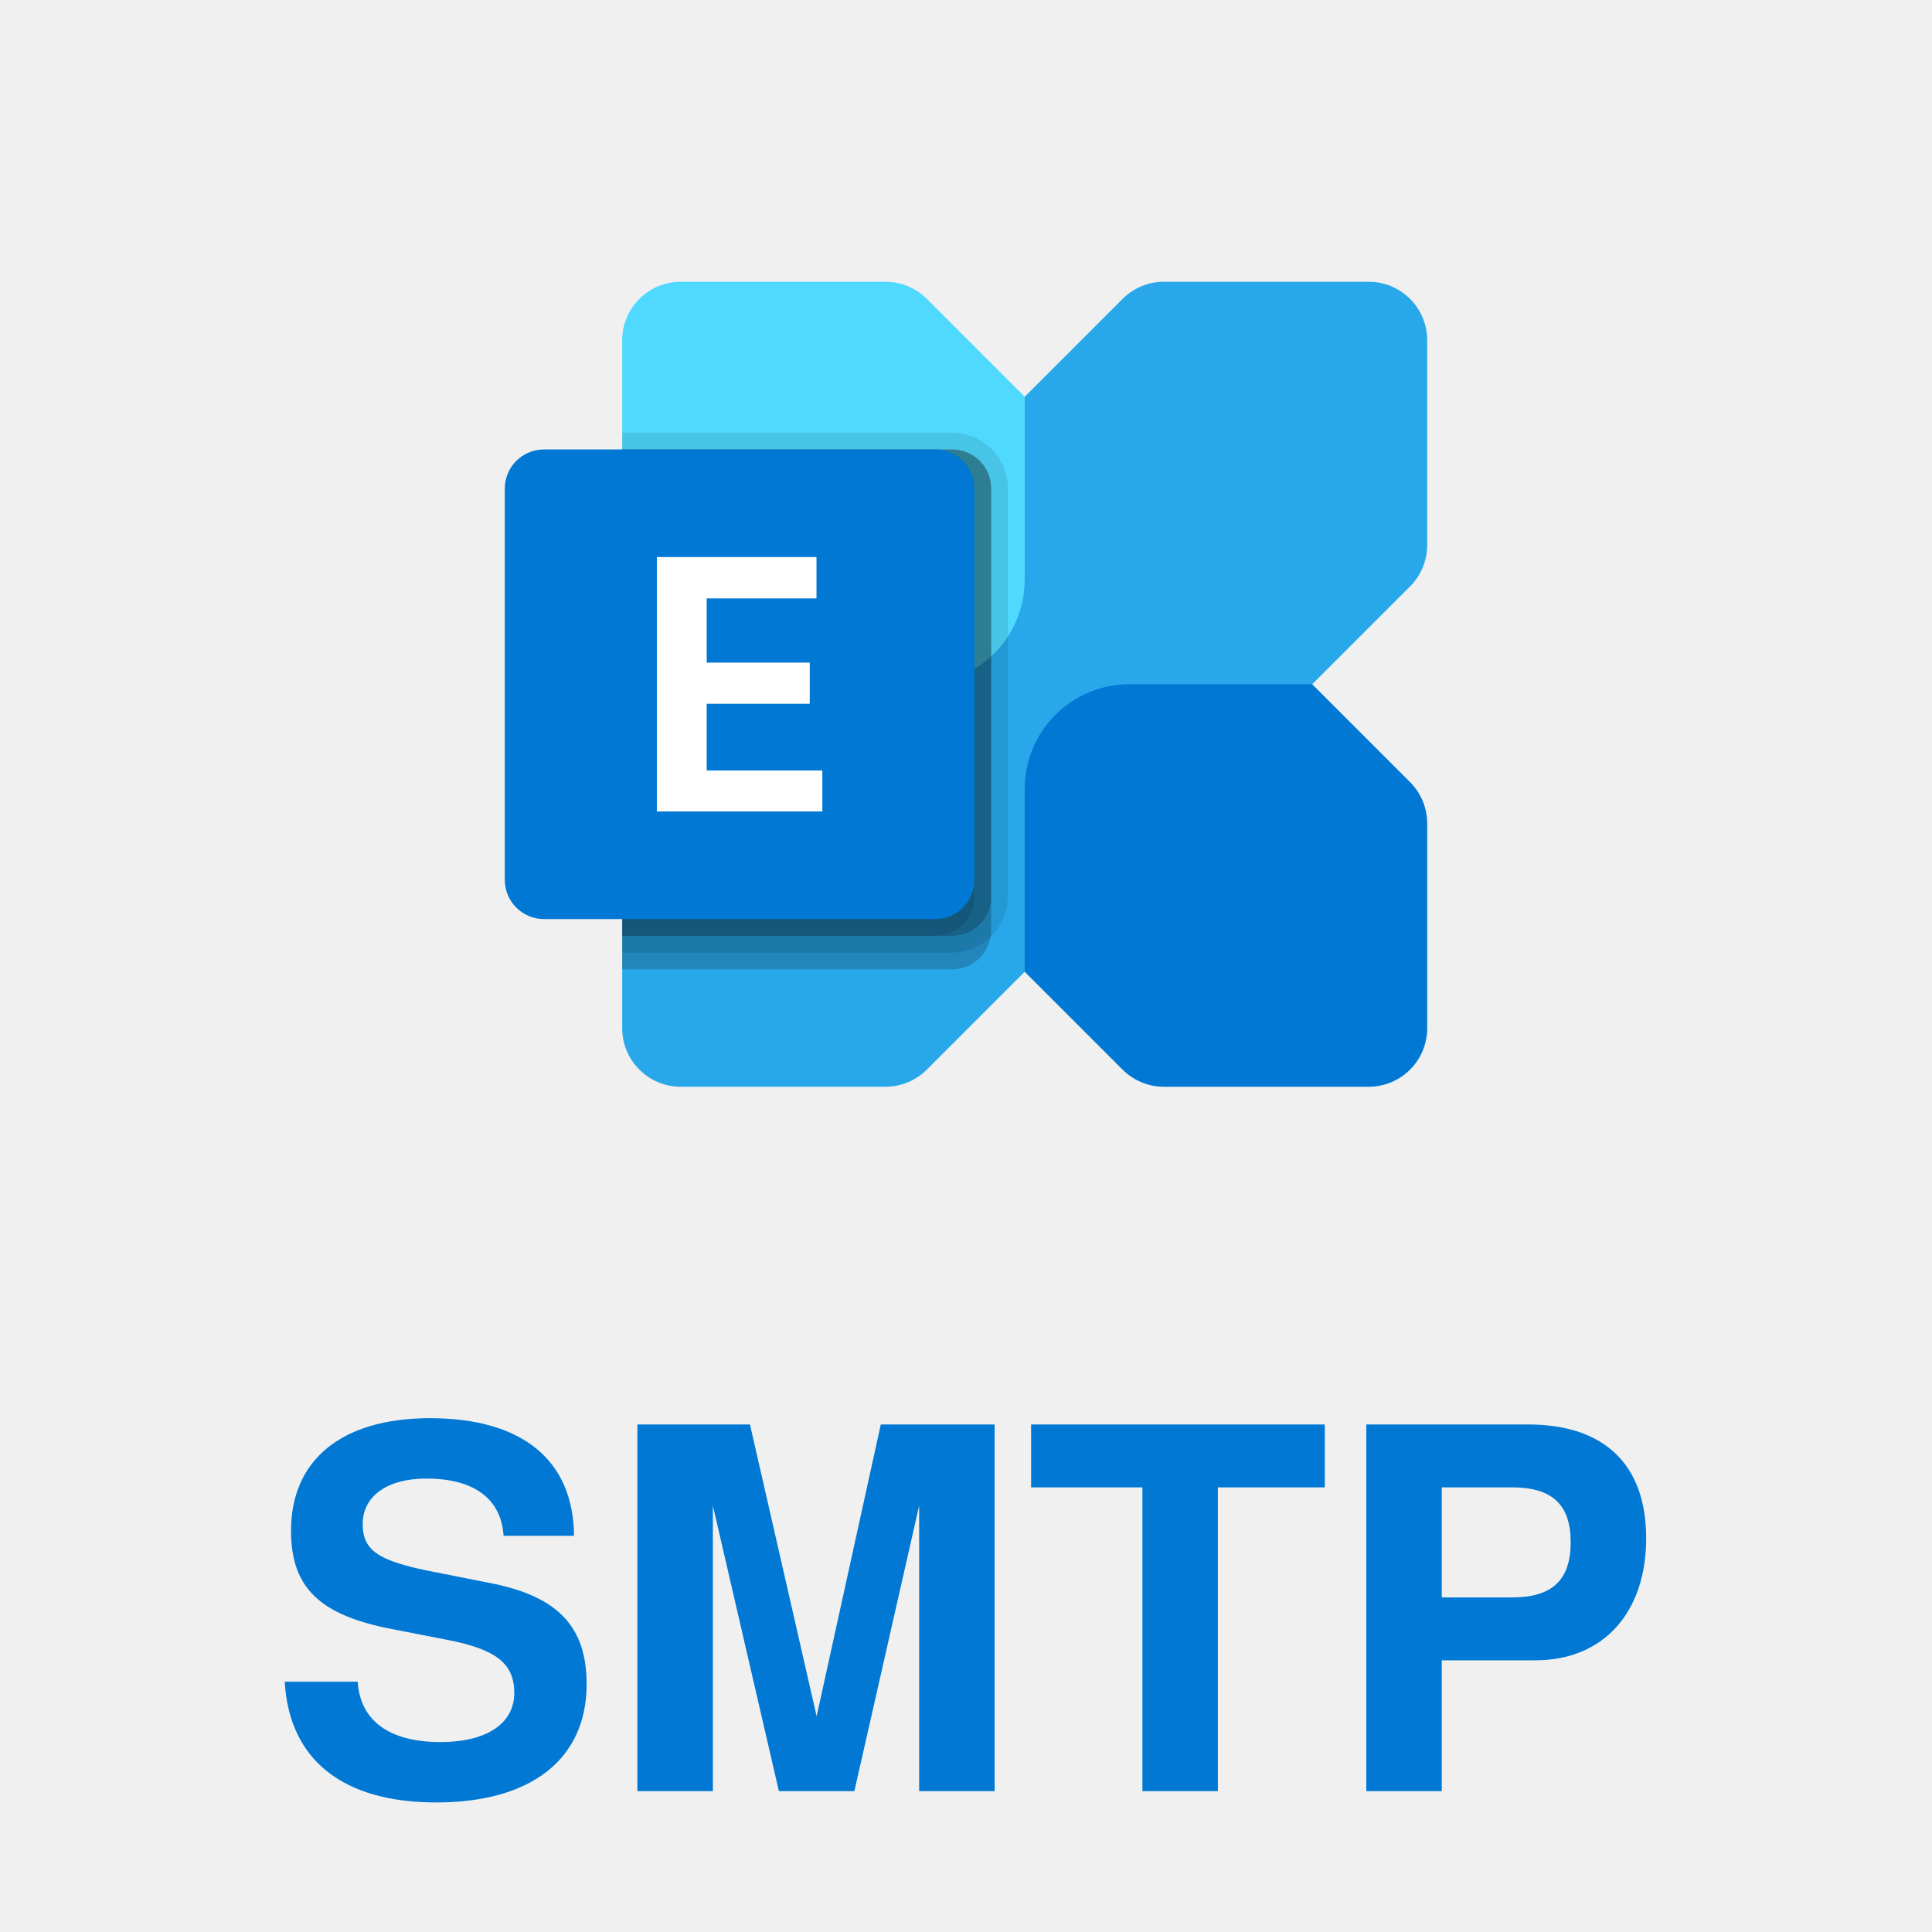
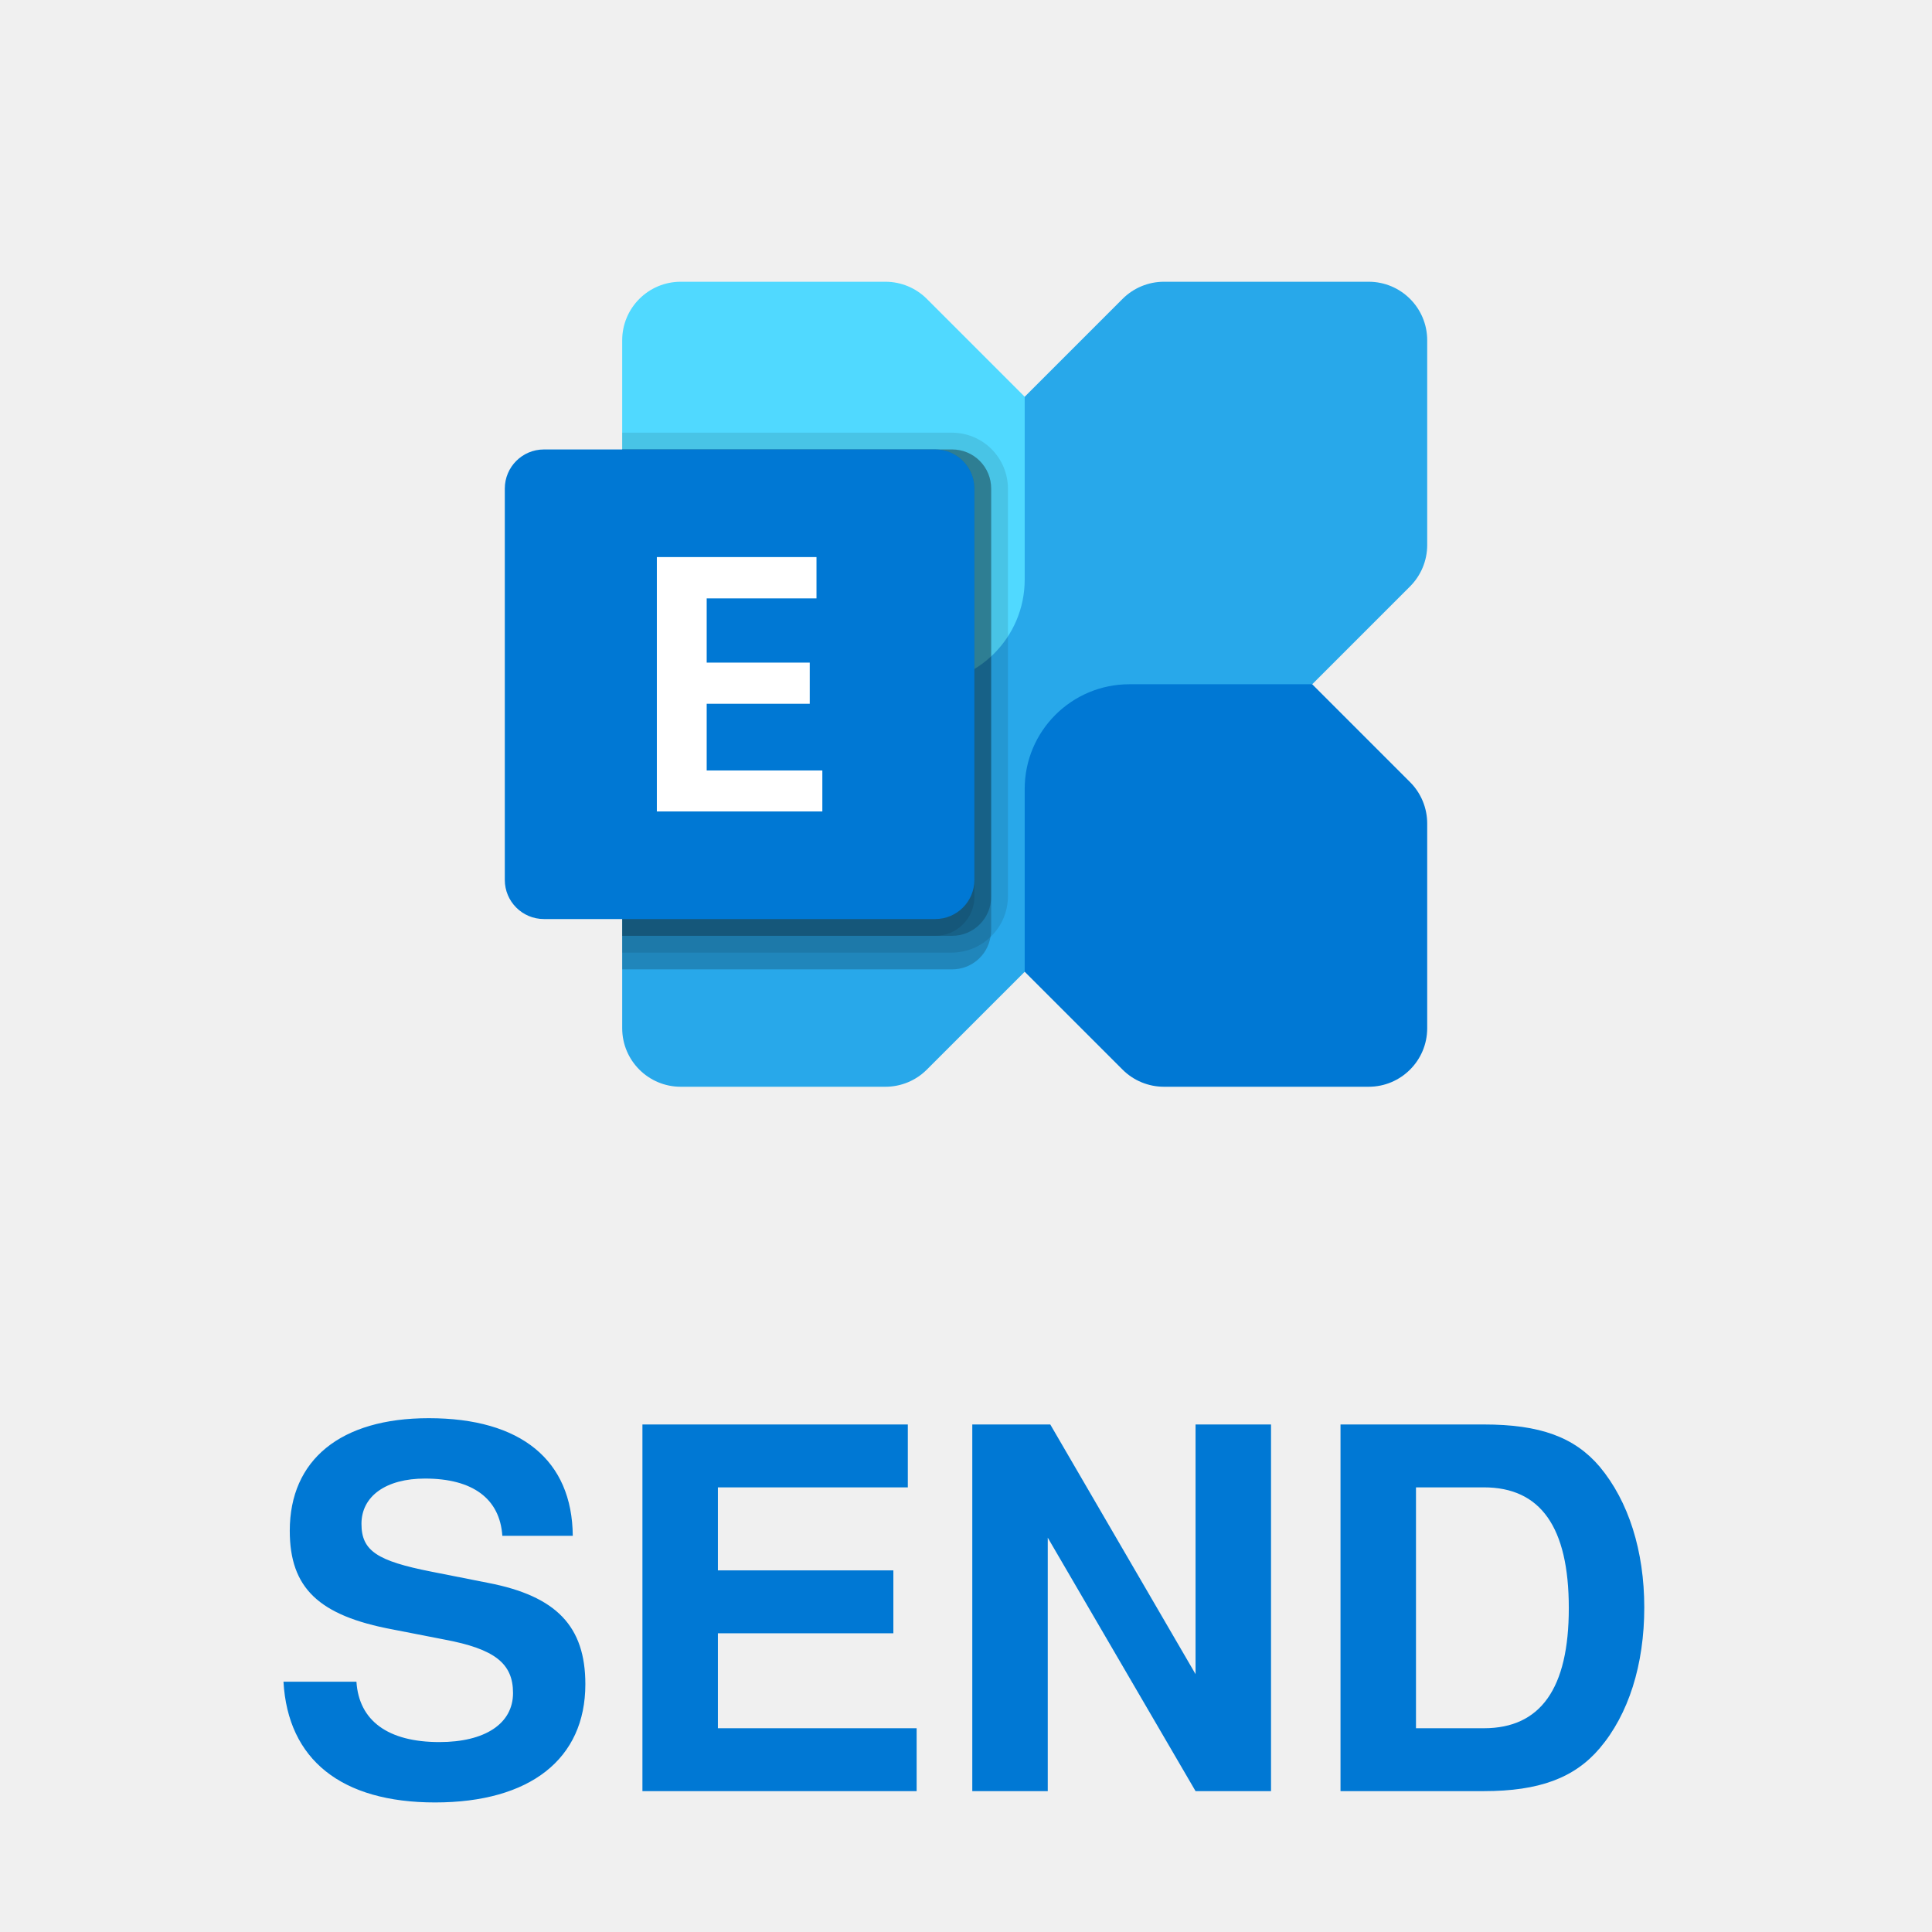
<svg xmlns="http://www.w3.org/2000/svg" viewBox="0 0 48 48" width="480px" height="480px">
  <svg x="9" y="2" width="30" height="30" viewBox="-8.25 -12 71.5 72" preserveAspectRatio="xMidYMid meet">
    <path fill="#28a8ea" d="M51.51 0h-12.207a3.488 3.488 0 00-2.468 1.022L8.022 29.835a3.488 3.488 0 00-1.022 2.468v12.207A3.49 3.49 0 0010.49 48h12.207a3.488 3.488 0 002.468-1.022l28.813-28.812a3.49 3.49 0 001.022-2.468V3.49A3.49 3.49 0 0051.51 0z" />
    <path fill="#0078d4" d="M51.51 48H39.303a3.49 3.49 0 01-2.468-1.022l-5.835-5.835V30.24a6.24 6.24 0 016.24-6.24h10.903l5.835 5.835a3.49 3.49 0 011.022 2.468V44.51a3.49 3.49 0 01-3.49 3.49z" />
    <path fill="#50d9ff" d="M10.49 0H22.697a3.49 3.49 0 012.468 1.022l5.835 5.835V17.76a6.24 6.24 0 01-6.24 6.24H13.857l-5.835-5.835a3.49 3.49 0 01-1.022-2.468V3.49a3.49 3.49 0 013.49-3.49z" />
    <path opacity=".2" d="M29 12.33v26.34a1.734 1.734 0 01-.04.4A2.314 2.314 0 0126.67 41h-19.67V10h19.67a2.326 2.326 0 012.33 2.33z" />
    <path opacity=".1" d="M30 12.33v24.34A3.362 3.362 0 0126.67 40h-19.67V9h19.67a3.342 3.342 0 013.33 3.33z" />
    <path opacity=".2" d="M29 12.33v24.34A2.326 2.326 0 0126.67 39h-19.67V10h19.67a2.326 2.326 0 012.33 2.33z" />
    <path opacity=".1" d="M28 12.33v24.34A2.326 2.326 0 0125.67 39h-18.67V10h18.67a2.326 2.326 0 012.33 2.33z" />
    <rect fill="#0078d4" rx="2.333" height="28" width="28" y="10" />
    <path fill="#fff" d="M18.585 18.881H12.038v3.829h6.145v2.454H12.038v3.977h6.896v2.443H9.066v-15.167h9.519z" />
  </svg>
-   <text x="24" y="44.5" font-family="Helvetica Neue, Helvetica, Arial, sans-serif" font-size="12.5" font-weight="700" text-anchor="middle" textLength="32" fill="#0078d4">SMTP</text>
+   <text x="24" y="44.5" font-family="Helvetica Neue, Helvetica, Arial, sans-serif" font-size="12.5" font-weight="700" text-anchor="middle" textLength="32" fill="#0078d4">SEND</text>
</svg>
